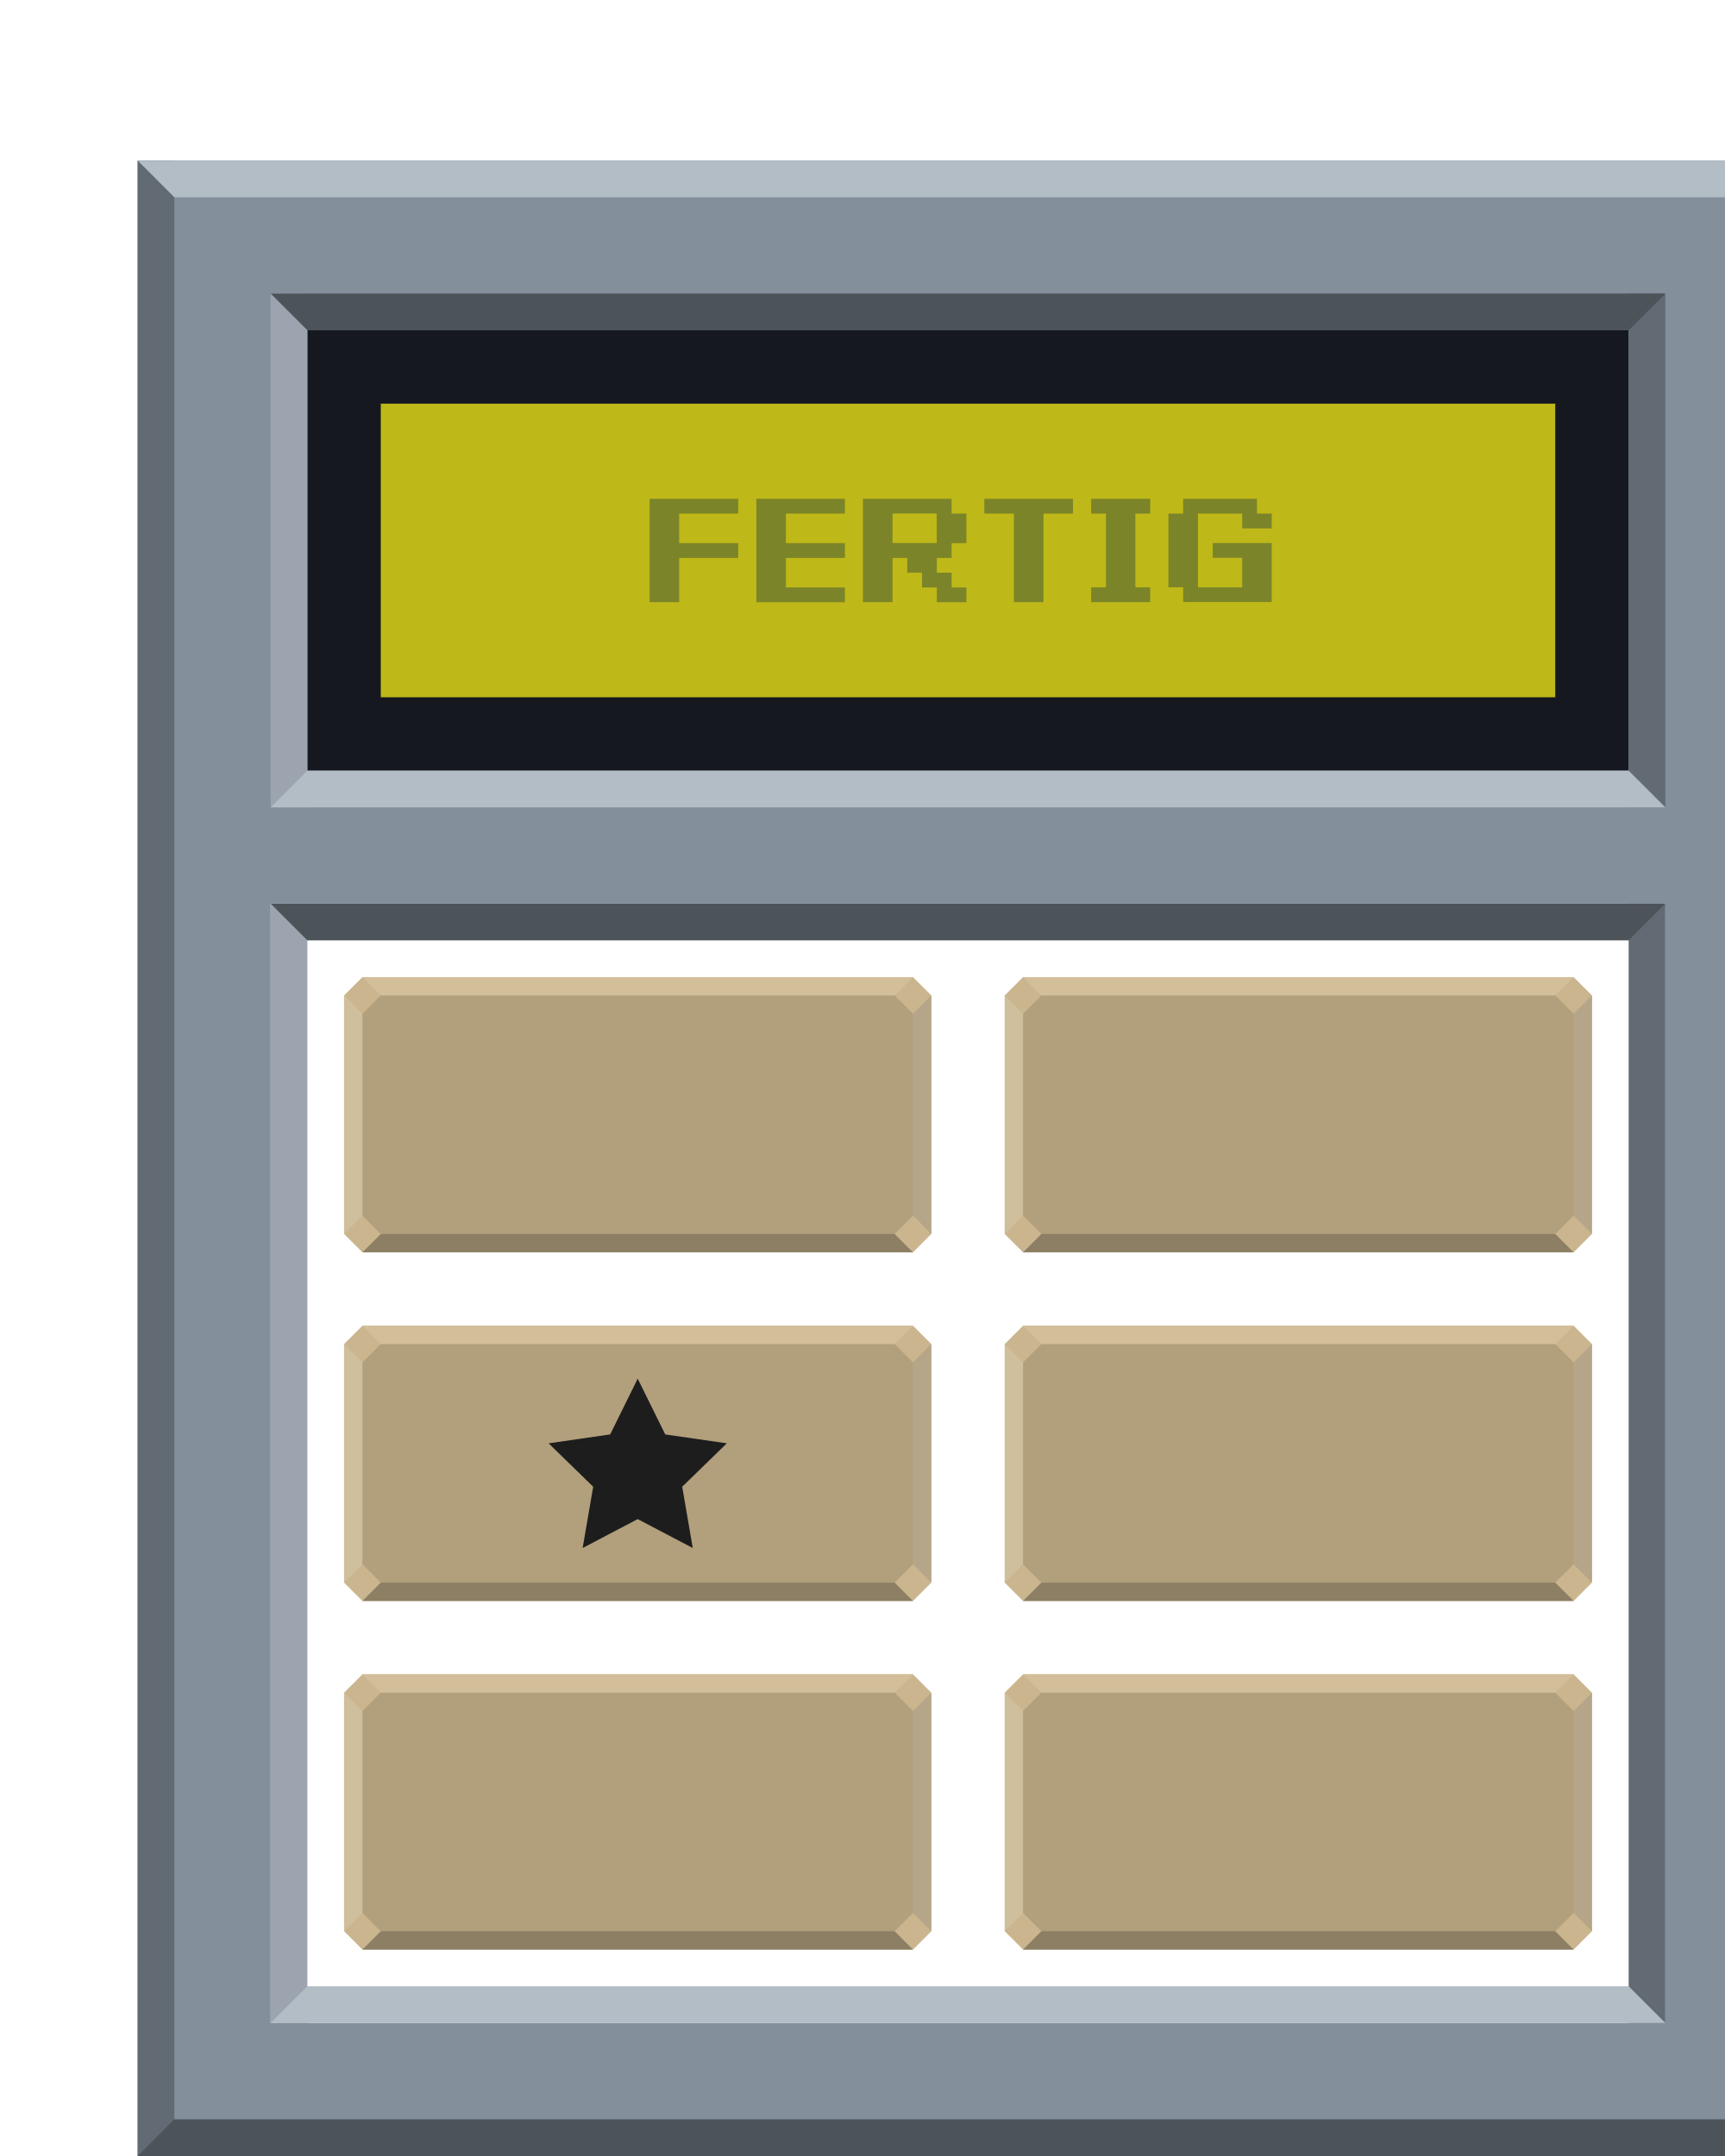
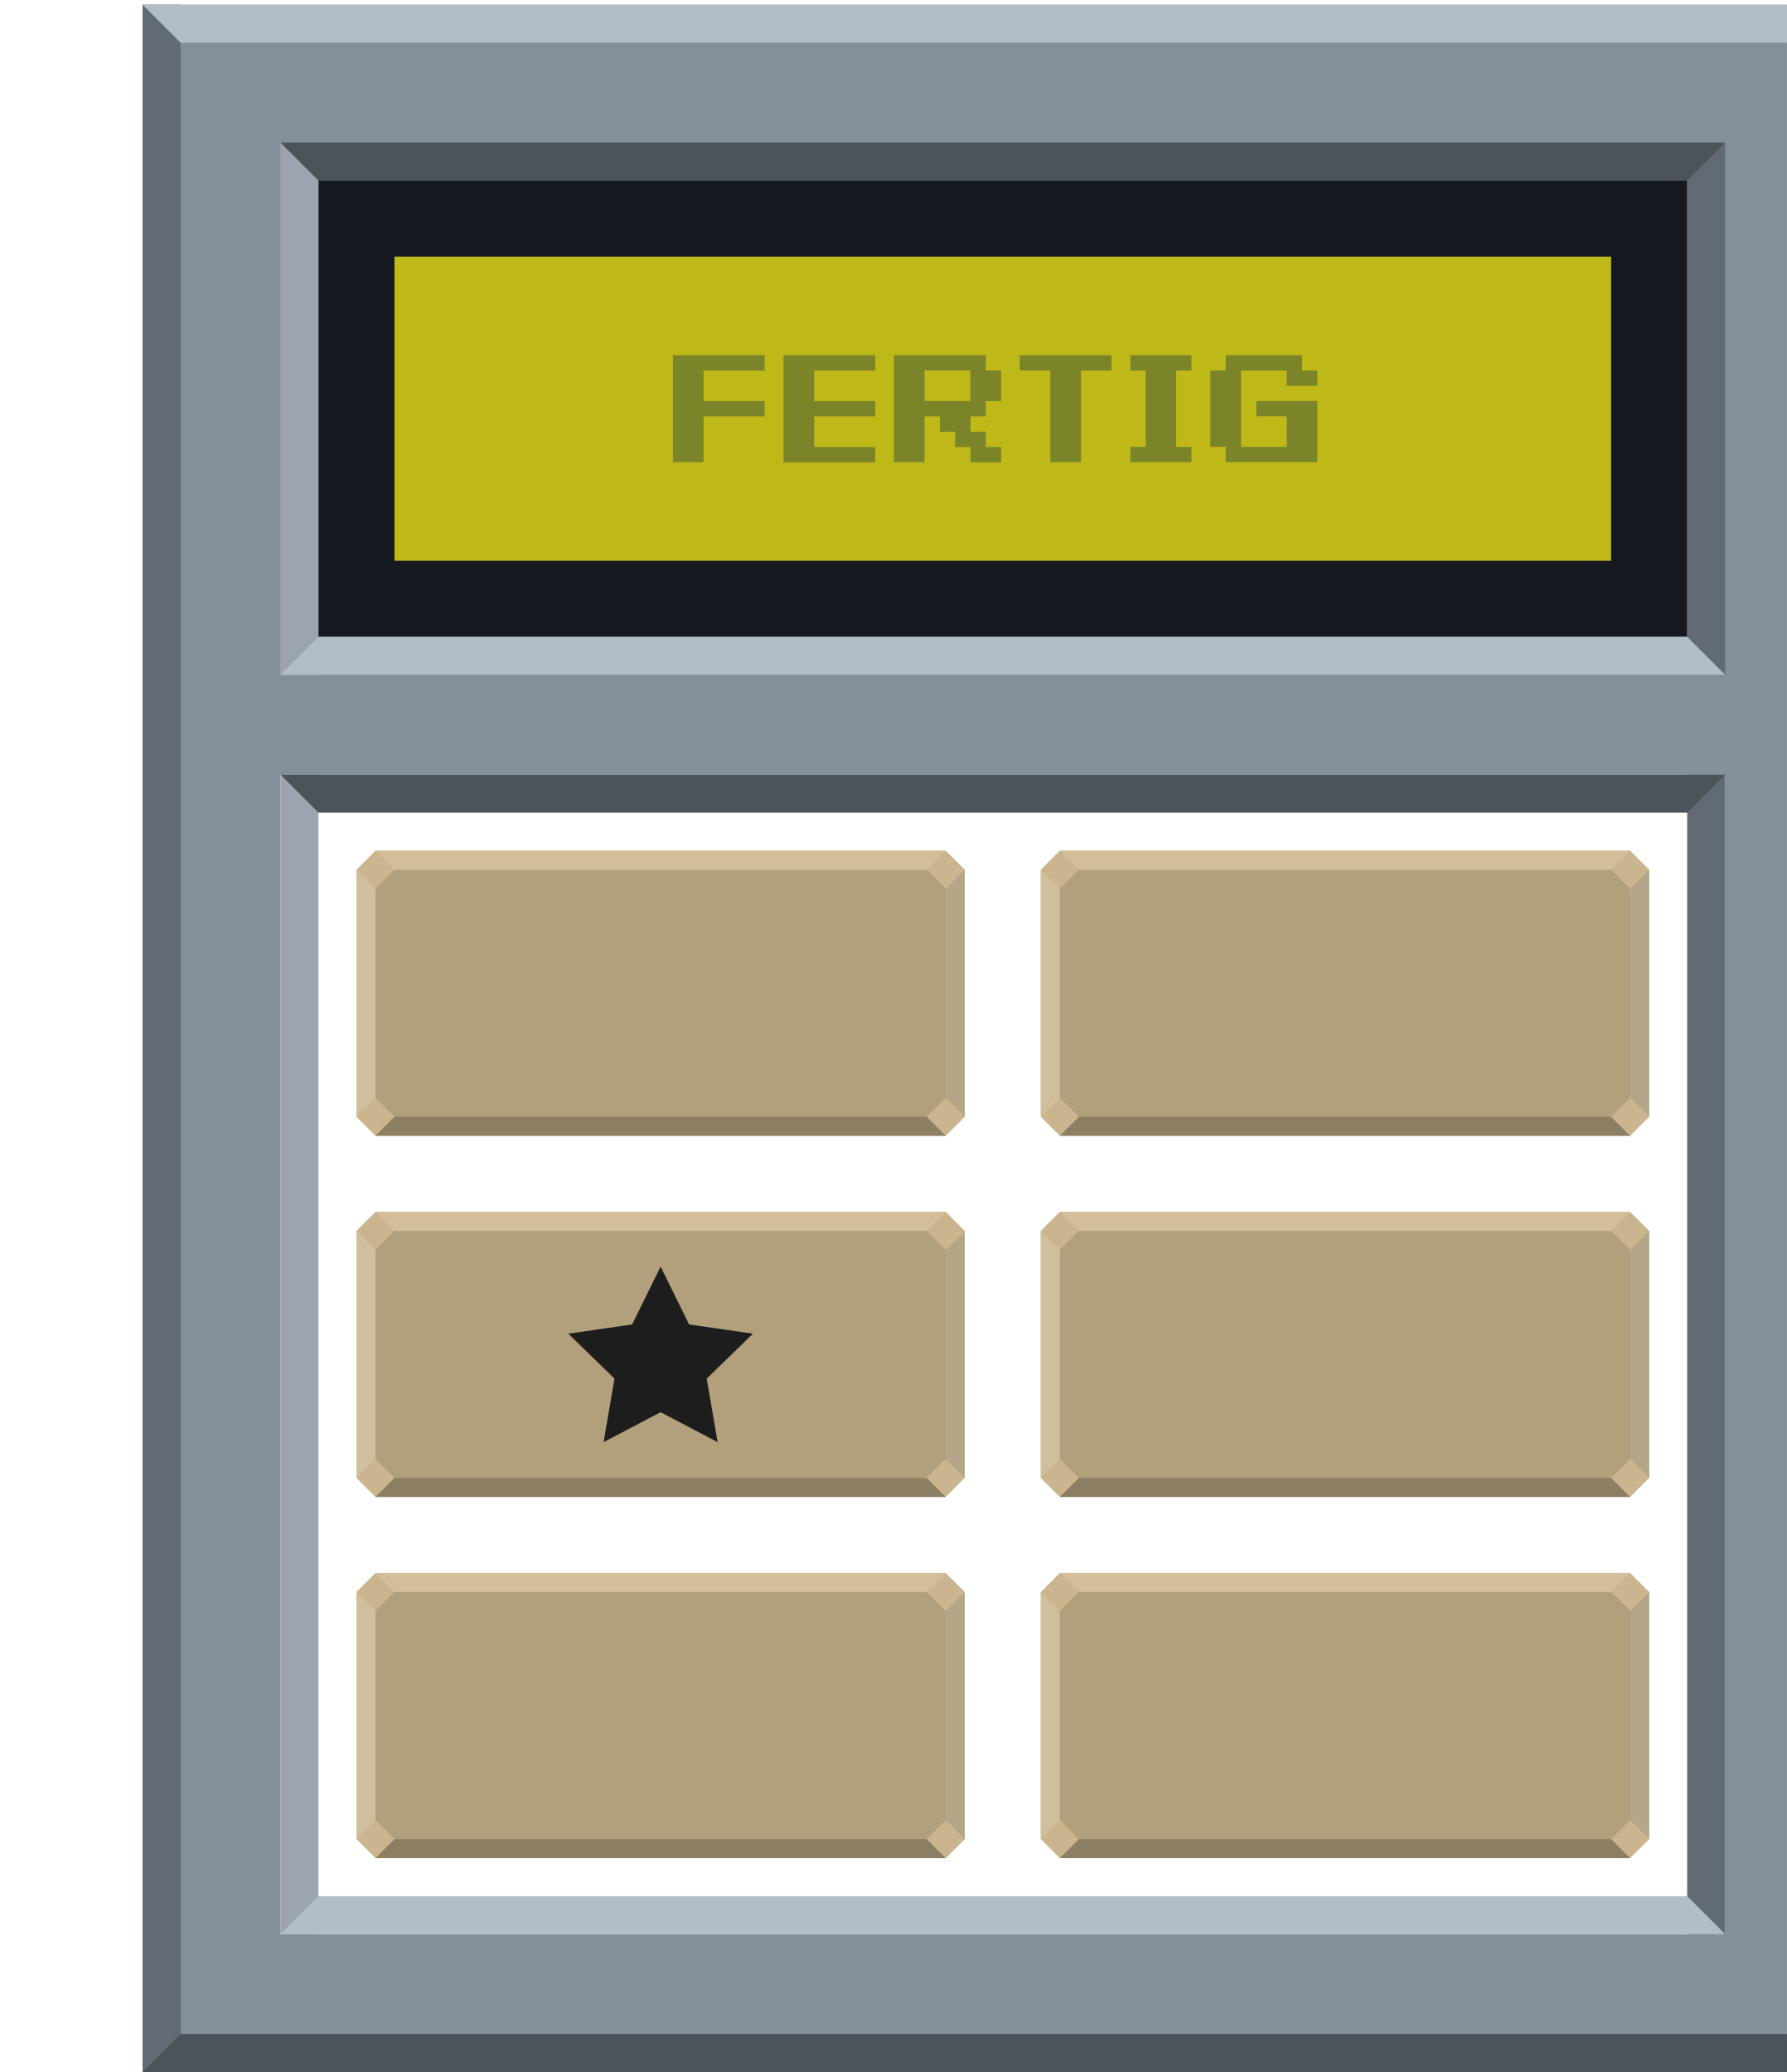
- <svg xmlns="http://www.w3.org/2000/svg" id="Ebene_2" data-name="Ebene 2" viewBox="0 0 188 235">
+ <svg xmlns="http://www.w3.org/2000/svg" id="Ebene_2" data-name="Ebene 2" viewBox="0 0 188 218">
  <g id="Seite_16" data-name="Seite 16">
    <g id="Mitte-Links">
-       <rect id="Exportfläche" width="188" height="235" fill="none" />
-       <path id="Modul" d="M188,17.5H15v217.5h173V17.5ZM29.5,220.5v-122h152v122H29.5Z" fill="#838f9b" />
+       <rect id="Exportfläche" width="188" height="218" fill="none" />
+       <path id="Modul" d="M188,.5H15v217.5h173V.5ZM29.5,203.5v-122h152v122H29.5Z" fill="#838f9b" />
      <g id="Kante_Modul" data-name="Kante Modul">
-         <rect id="Exportfläche-2" data-name="Exportfläche" x="15" y="17.5" width="4" height="217.5" fill="#626b74" />
-         <polygon points="188 17.5 15 17.5 19 21.5 188 21.5 188 17.5" fill="#b3bdc6" />
-         <polygon points="188 231 19 231 15 235 188 235 188 231" fill="#4c5359" />
+         <rect id="Exportfläche-2" data-name="Exportfläche" x="15" y=".5" width="4" height="217.5" fill="#626b74" />
+         <polygon points="188 .5 15 .5 19 4.5 188 4.5 188 .5" fill="#b3bdc6" />
+         <polygon points="188 214 19 214 15 218 188 218 188 214" fill="#4c5359" />
      </g>
      <g id="Buttons">
        <g id="Kante_Buttons" data-name="Kante Buttons">
-           <rect x="29.5" y="98.5" width="4" height="122" fill="#9ca5af" />
-           <rect x="177.5" y="98.5" width="4" height="122" fill="#626b74" />
-           <polygon points="181.5 220.5 29.5 220.5 33.5 216.5 177.5 216.5 181.5 220.5" fill="#b3bdc6" />
-           <polygon points="177.5 102.5 33.5 102.5 29.5 98.5 181.5 98.5 177.5 102.5" fill="#4c5359" />
+           <rect x="29.5" y="81.5" width="4" height="122" fill="#9ca5af" />
+           <rect x="177.5" y="81.5" width="4" height="122" fill="#626b74" />
+           <polygon points="181.5 203.5 29.5 203.5 33.5 199.5 177.5 199.5 181.5 203.5" fill="#b3bdc6" />
+           <polygon points="177.5 85.5 33.5 85.5 29.5 81.5 181.5 81.5 177.5 85.5" fill="#4c5359" />
        </g>
        <g>
          <g id="Button_1" data-name="Button 1">
-             <path d="M171.5,212.5h-60l-2-2v-26l2-2h60l2,2v26l-2,2Z" fill="#cab58e" />
-             <polygon points="141.46 196.07 169.5 184.5 171.5 182.5 111.5 182.5 113.5 184.5 141.46 196.07" fill="#d2bf9a" />
-             <polygon points="171.5 208.5 173.5 210.5 173.5 184.5 171.5 186.5 144.81 197.46 171.5 208.5" fill="#b6a689" />
-             <polygon points="141.54 198.93 113.5 210.5 111.5 212.5 171.5 212.5 169.5 210.5 141.54 198.93" fill="#8d7f64" />
-             <polygon points="111.5 186.5 109.5 184.5 109.5 210.5 111.5 208.5 138.19 197.54 111.5 186.5" fill="#d0bf9c" />
-             <path d="M169.5,210.5h-56l-2-2v-22l2-2h56l2,2v22l-2,2Z" fill="#b29f7c" />
+             <path d="M171.5,195.5h-60l-2-2v-26l2-2h60l2,2v26l-2,2Z" fill="#cab58e" />
+             <polygon points="141.46 179.07 169.5 167.5 171.5 165.5 111.5 165.5 113.5 167.5 141.46 179.07" fill="#d2bf9a" />
+             <polygon points="171.5 191.5 173.5 193.5 173.5 167.5 171.5 169.5 144.81 180.46 171.5 191.5" fill="#b6a689" />
+             <polygon points="141.54 181.93 113.5 193.5 111.5 195.5 171.5 195.5 169.5 193.5 141.54 181.93" fill="#8d7f64" />
+             <polygon points="111.5 169.5 109.5 167.5 109.5 193.5 111.5 191.5 138.19 180.54 111.5 169.5" fill="#d0bf9c" />
+             <path d="M169.5,193.5h-56l-2-2v-22l2-2h56l2,2v22l-2,2Z" fill="#b29f7c" />
          </g>
-           <rect x="113.82" y="184.5" width="55.01" height="26" fill="none" />
+           <rect x="113.82" y="167.5" width="55.01" height="26" fill="none" />
        </g>
        <g>
          <g id="Button_1-2" data-name="Button 1">
-             <path d="M99.5,212.5h-60l-2-2v-26l2-2h60l2,2v26l-2,2Z" fill="#cab58e" />
-             <polygon points="69.46 196.07 97.5 184.5 99.5 182.5 39.5 182.5 41.5 184.5 69.46 196.07" fill="#d2bf9a" />
-             <polygon points="99.5 208.5 101.5 210.5 101.5 184.5 99.5 186.5 72.81 197.46 99.5 208.5" fill="#b6a689" />
-             <polygon points="69.54 198.93 41.5 210.5 39.5 212.5 99.5 212.5 97.5 210.5 69.54 198.93" fill="#8d7f64" />
-             <polygon points="39.5 186.5 37.5 184.5 37.5 210.5 39.5 208.5 66.19 197.54 39.5 186.5" fill="#d0bf9c" />
-             <path d="M97.5,210.5h-56l-2-2v-22l2-2h56l2,2v22l-2,2Z" fill="#b29f7c" />
+             <path d="M99.5,195.5h-60l-2-2v-26l2-2h60l2,2v26l-2,2Z" fill="#cab58e" />
+             <polygon points="69.46 179.07 97.5 167.5 99.5 165.5 39.5 165.5 41.5 167.5 69.46 179.07" fill="#d2bf9a" />
+             <polygon points="99.5 191.5 101.5 193.5 101.5 167.5 99.5 169.5 72.81 180.46 99.5 191.5" fill="#b6a689" />
+             <polygon points="69.54 181.93 41.5 193.5 39.5 195.5 99.5 195.5 97.5 193.5 69.54 181.93" fill="#8d7f64" />
+             <polygon points="39.5 169.5 37.5 167.5 37.5 193.5 39.5 191.5 66.19 180.54 39.5 169.5" fill="#d0bf9c" />
+             <path d="M97.5,193.5h-56l-2-2v-22l2-2h56l2,2v22l-2,2Z" fill="#b29f7c" />
          </g>
-           <rect x="41.82" y="184.5" width="55.01" height="26" fill="none" />
+           <rect x="41.82" y="167.5" width="55.01" height="26" fill="none" />
        </g>
        <g id="Button_1-3" data-name="Button 1">
-           <path d="M171.5,174.5h-60l-2-2v-26l2-2h60l2,2v26l-2,2Z" fill="#cab58e" />
-           <polygon points="141.46 158.07 169.5 146.5 171.5 144.5 111.5 144.5 113.5 146.5 141.46 158.07" fill="#d2bf9a" />
-           <polygon points="171.5 170.5 173.5 172.5 173.5 146.5 171.5 148.5 144.81 159.46 171.5 170.5" fill="#b6a689" />
-           <polygon points="141.54 160.93 113.5 172.5 111.5 174.5 171.5 174.5 169.5 172.5 141.54 160.93" fill="#8d7f64" />
-           <polygon points="111.5 148.5 109.5 146.5 109.5 172.5 111.5 170.5 138.19 159.54 111.5 148.5" fill="#d0bf9c" />
-           <path d="M169.5,172.5h-56l-2-2v-22l2-2h56l2,2v22l-2,2Z" fill="#b29f7c" />
+           <path d="M171.5,157.5h-60l-2-2v-26l2-2h60l2,2v26l-2,2Z" fill="#cab58e" />
+           <polygon points="141.46 141.07 169.5 129.5 171.5 127.5 111.5 127.5 113.5 129.5 141.46 141.07" fill="#d2bf9a" />
+           <polygon points="171.5 153.5 173.5 155.5 173.5 129.5 171.5 131.5 144.81 142.46 171.5 153.5" fill="#b6a689" />
+           <polygon points="141.54 143.93 113.5 155.5 111.5 157.5 171.5 157.5 169.5 155.5 141.54 143.93" fill="#8d7f64" />
+           <polygon points="111.5 131.5 109.5 129.5 109.5 155.5 111.5 153.5 138.19 142.54 111.5 131.5" fill="#d0bf9c" />
+           <path d="M169.5,155.5h-56l-2-2v-22l2-2h56l2,2v22l-2,2Z" fill="#b29f7c" />
        </g>
        <g>
          <g id="Button_1-4" data-name="Button 1">
-             <path d="M99.5,174.5h-60l-2-2v-26l2-2h60l2,2v26l-2,2Z" fill="#cab58e" />
-             <polygon points="69.46 158.07 97.5 146.5 99.5 144.5 39.5 144.5 41.5 146.5 69.46 158.07" fill="#d2bf9a" />
-             <polygon points="99.5 170.5 101.5 172.5 101.5 146.5 99.5 148.5 72.81 159.46 99.5 170.5" fill="#b6a689" />
-             <polygon points="69.54 160.93 41.5 172.5 39.5 174.5 99.5 174.5 97.5 172.5 69.54 160.93" fill="#8d7f64" />
-             <polygon points="39.5 148.5 37.5 146.5 37.5 172.5 39.5 170.5 66.19 159.54 39.5 148.5" fill="#d0bf9c" />
-             <path d="M97.5,172.5h-56l-2-2v-22l2-2h56l2,2v22l-2,2Z" fill="#b29f7c" />
+             <path d="M99.5,157.5h-60l-2-2v-26l2-2h60l2,2v26l-2,2Z" fill="#cab58e" />
+             <polygon points="69.46 141.07 97.5 129.5 99.5 127.5 39.5 127.5 41.5 129.5 69.46 141.07" fill="#d2bf9a" />
+             <polygon points="99.5 153.5 101.5 155.5 101.5 129.5 99.5 131.5 72.81 142.46 99.5 153.5" fill="#b6a689" />
+             <polygon points="69.54 143.93 41.5 155.5 39.5 157.5 99.5 157.5 97.5 155.5 69.54 143.93" fill="#8d7f64" />
+             <polygon points="39.5 131.5 37.5 129.5 37.5 155.5 39.5 153.5 66.19 142.54 39.5 131.5" fill="#d0bf9c" />
+             <path d="M97.5,155.5h-56l-2-2v-22l2-2h56l2,2v22l-2,2Z" fill="#b29f7c" />
          </g>
-           <rect x="41.82" y="146.5" width="55.01" height="26" fill="none" />
+           <rect x="41.82" y="129.5" width="55.01" height="26" fill="none" />
        </g>
        <g>
          <g id="Button_1-5" data-name="Button 1">
-             <path d="M171.5,136.5h-60l-2-2v-26l2-2h60l2,2v26l-2,2Z" fill="#cab58e" />
-             <polygon points="141.46 120.07 169.5 108.5 171.5 106.5 111.5 106.5 113.5 108.5 141.46 120.07" fill="#d2bf9a" />
-             <polygon points="171.5 132.5 173.5 134.5 173.5 108.5 171.5 110.5 144.81 121.46 171.5 132.5" fill="#b6a689" />
-             <polygon points="141.54 122.93 113.5 134.5 111.5 136.5 171.5 136.5 169.5 134.5 141.54 122.93" fill="#8d7f64" />
-             <polygon points="111.5 110.5 109.5 108.5 109.5 134.5 111.5 132.5 138.19 121.54 111.5 110.5" fill="#d0bf9c" />
-             <path d="M169.5,134.5h-56l-2-2v-22l2-2h56l2,2v22l-2,2Z" fill="#b29f7c" />
+             <path d="M171.5,119.5h-60l-2-2v-26l2-2h60l2,2v26l-2,2Z" fill="#cab58e" />
+             <polygon points="141.46 103.07 169.5 91.5 171.5 89.5 111.5 89.5 113.5 91.5 141.46 103.07" fill="#d2bf9a" />
+             <polygon points="171.5 115.5 173.5 117.5 173.5 91.5 171.5 93.5 144.81 104.46 171.5 115.5" fill="#b6a689" />
+             <polygon points="141.54 105.93 113.5 117.5 111.5 119.5 171.5 119.5 169.5 117.5 141.54 105.93" fill="#8d7f64" />
+             <polygon points="111.5 93.5 109.5 91.5 109.5 117.5 111.5 115.5 138.19 104.54 111.5 93.5" fill="#d0bf9c" />
+             <path d="M169.5,117.5h-56l-2-2v-22l2-2h56l2,2v22l-2,2Z" fill="#b29f7c" />
          </g>
-           <rect x="113.82" y="108.5" width="55.01" height="26" fill="none" />
+           <rect x="113.82" y="91.5" width="55.01" height="26" fill="none" />
        </g>
        <g>
          <g id="Button_1-6" data-name="Button 1">
-             <path d="M99.5,136.5h-60l-2-2v-26l2-2h60l2,2v26l-2,2Z" fill="#cab58e" />
-             <polygon points="69.46 120.07 97.5 108.5 99.5 106.5 39.5 106.5 41.5 108.5 69.46 120.07" fill="#d2bf9a" />
-             <polygon points="99.5 132.5 101.5 134.5 101.5 108.5 99.5 110.5 72.81 121.46 99.5 132.5" fill="#b6a689" />
-             <polygon points="69.54 122.93 41.5 134.5 39.5 136.5 99.5 136.5 97.5 134.5 69.54 122.93" fill="#8d7f64" />
-             <polygon points="39.5 110.5 37.5 108.5 37.5 134.5 39.5 132.5 66.19 121.54 39.5 110.5" fill="#d0bf9c" />
-             <path d="M97.5,134.5h-56l-2-2v-22l2-2h56l2,2v22l-2,2Z" fill="#b29f7c" />
+             <path d="M99.5,119.5h-60l-2-2v-26l2-2h60l2,2v26l-2,2Z" fill="#cab58e" />
+             <polygon points="69.46 103.07 97.5 91.5 99.5 89.5 39.5 89.5 41.5 91.5 69.46 103.07" fill="#d2bf9a" />
+             <polygon points="99.5 115.5 101.5 117.5 101.5 91.5 99.5 93.5 72.81 104.46 99.5 115.5" fill="#b6a689" />
+             <polygon points="69.54 105.93 41.5 117.5 39.5 119.5 99.5 119.5 97.5 117.5 69.54 105.93" fill="#8d7f64" />
+             <polygon points="39.5 93.5 37.5 91.5 37.5 117.5 39.5 115.5 66.19 104.54 39.5 93.5" fill="#d0bf9c" />
+             <path d="M97.5,117.5h-56l-2-2v-22l2-2h56l2,2v22l-2,2Z" fill="#b29f7c" />
          </g>
-           <rect x="41.82" y="108.5" width="55.01" height="26" fill="none" />
+           <rect x="41.82" y="91.5" width="55.01" height="26" fill="none" />
        </g>
      </g>
      <g id="Display">
-         <rect id="Rand_Display" data-name="Rand Display" x="33.5" y="36" width="144" height="48" fill="#15191f" />
-         <rect id="Display-2" data-name="Display" x="41.5" y="44" width="128" height="32" fill="#beb818" />
+         <rect id="Rand_Display" data-name="Rand Display" x="33.5" y="19" width="144" height="48" fill="#15191f" />
+         <rect id="Display-2" data-name="Display" x="41.5" y="27" width="128" height="32" fill="#beb818" />
        <g>
-           <rect x="41.5" y="44" width="128" height="32" fill="none" />
-           <path d="M70.8,54.37h9.65v1.61h-6.43v3.22h6.43v1.61h-6.43v4.82h-3.22v-11.25Z" fill="#7b8428" />
-           <path d="M82.43,54.37h9.65v1.61h-6.43v3.22h6.43v1.61h-6.43v3.22h6.43v1.61h-9.65v-11.25Z" fill="#7b8428" />
-           <path d="M94.06,54.37h9.65v1.61h1.61v3.22h-1.61v1.61h-1.61v1.61h1.61v1.61h1.61v1.61h-3.22v-1.61h-1.61v-1.61h-1.61v-1.61h-1.61v4.82h-3.22v-11.25ZM97.27,59.19h4.82v-3.22h-4.82v3.22Z" fill="#7b8428" />
-           <path d="M107.29,54.37h9.65v1.61h-3.22v9.65h-3.22v-9.65h-3.22v-1.61Z" fill="#7b8428" />
-           <path d="M118.92,54.37h6.43v1.61h-1.61v8.04h1.61v1.61h-6.43v-1.61h1.61v-8.04h-1.61v-1.61Z" fill="#7b8428" />
-           <path d="M127.34,55.98h1.61v-1.61h8.04v1.61h1.61v1.61h-3.22v-1.61h-4.82v8.04h4.82v-3.22h-3.21v-1.61h6.43v6.43h-9.65v-1.61h-1.61v-8.04Z" fill="#7b8428" />
+           <rect x="41.5" y="27" width="128" height="32" fill="none" />
+           <path d="M70.8,37.37h9.65v1.61h-6.43v3.22h6.43v1.61h-6.43v4.82h-3.22v-11.25Z" fill="#7b8428" />
+           <path d="M82.43,37.37h9.65v1.61h-6.43v3.22h6.43v1.61h-6.43v3.22h6.43v1.61h-9.65v-11.25Z" fill="#7b8428" />
+           <path d="M94.06,37.37h9.65v1.61h1.61v3.22h-1.61v1.61h-1.61v1.61h1.61v1.61h1.61v1.61h-3.22v-1.61h-1.61v-1.61h-1.61v-1.61h-1.61v4.82h-3.22v-11.25ZM97.27,42.19h4.82v-3.22h-4.82v3.22Z" fill="#7b8428" />
+           <path d="M107.29,37.37h9.65v1.61h-3.22v9.65h-3.22v-9.65h-3.22v-1.61Z" fill="#7b8428" />
+           <path d="M118.92,37.37h6.43v1.61h-1.61v8.04h1.61v1.61h-6.43v-1.61h1.61v-8.04h-1.61v-1.61Z" fill="#7b8428" />
+           <path d="M127.34,38.98h1.61v-1.61h8.04v1.61h1.61v1.61h-3.22v-1.61h-4.82v8.04h4.82v-3.22h-3.21v-1.61h6.43v6.43h-9.65v-1.61h-1.61v-8.04Z" fill="#7b8428" />
        </g>
        <g id="Kante_Display" data-name="Kante Display">
-           <rect x="29.5" y="32" width="4" height="56" fill="#9ca5af" />
-           <rect x="177.5" y="32" width="4" height="56" fill="#626b74" />
-           <polygon points="181.5 88 29.5 88 33.5 84 177.5 84 181.5 88" fill="#b3bdc6" />
-           <polygon points="177.5 36 33.5 36 29.5 32 181.5 32 177.5 36" fill="#4c5359" />
+           <rect x="29.5" y="15" width="4" height="56" fill="#9ca5af" />
+           <rect x="177.5" y="15" width="4" height="56" fill="#626b74" />
+           <polygon points="181.5 71 29.5 71 33.5 67 177.5 67 181.5 71" fill="#b3bdc6" />
+           <polygon points="177.5 19 33.5 19 29.5 15 181.5 15 177.5 19" fill="#4c5359" />
        </g>
      </g>
-       <polygon points="69.5 165.58 75.5 168.73 74.35 162.05 79.21 157.32 72.5 156.35 69.5 150.27 66.5 156.35 59.79 157.32 64.65 162.05 63.5 168.73 69.5 165.58" fill="#1d1d1d" />
+       <polygon points="69.5 148.58 75.5 151.73 74.35 145.05 79.21 140.32 72.5 139.35 69.5 133.27 66.5 139.35 59.79 140.32 64.65 145.05 63.5 151.73 69.5 148.58" fill="#1d1d1d" />
    </g>
  </g>
</svg>
